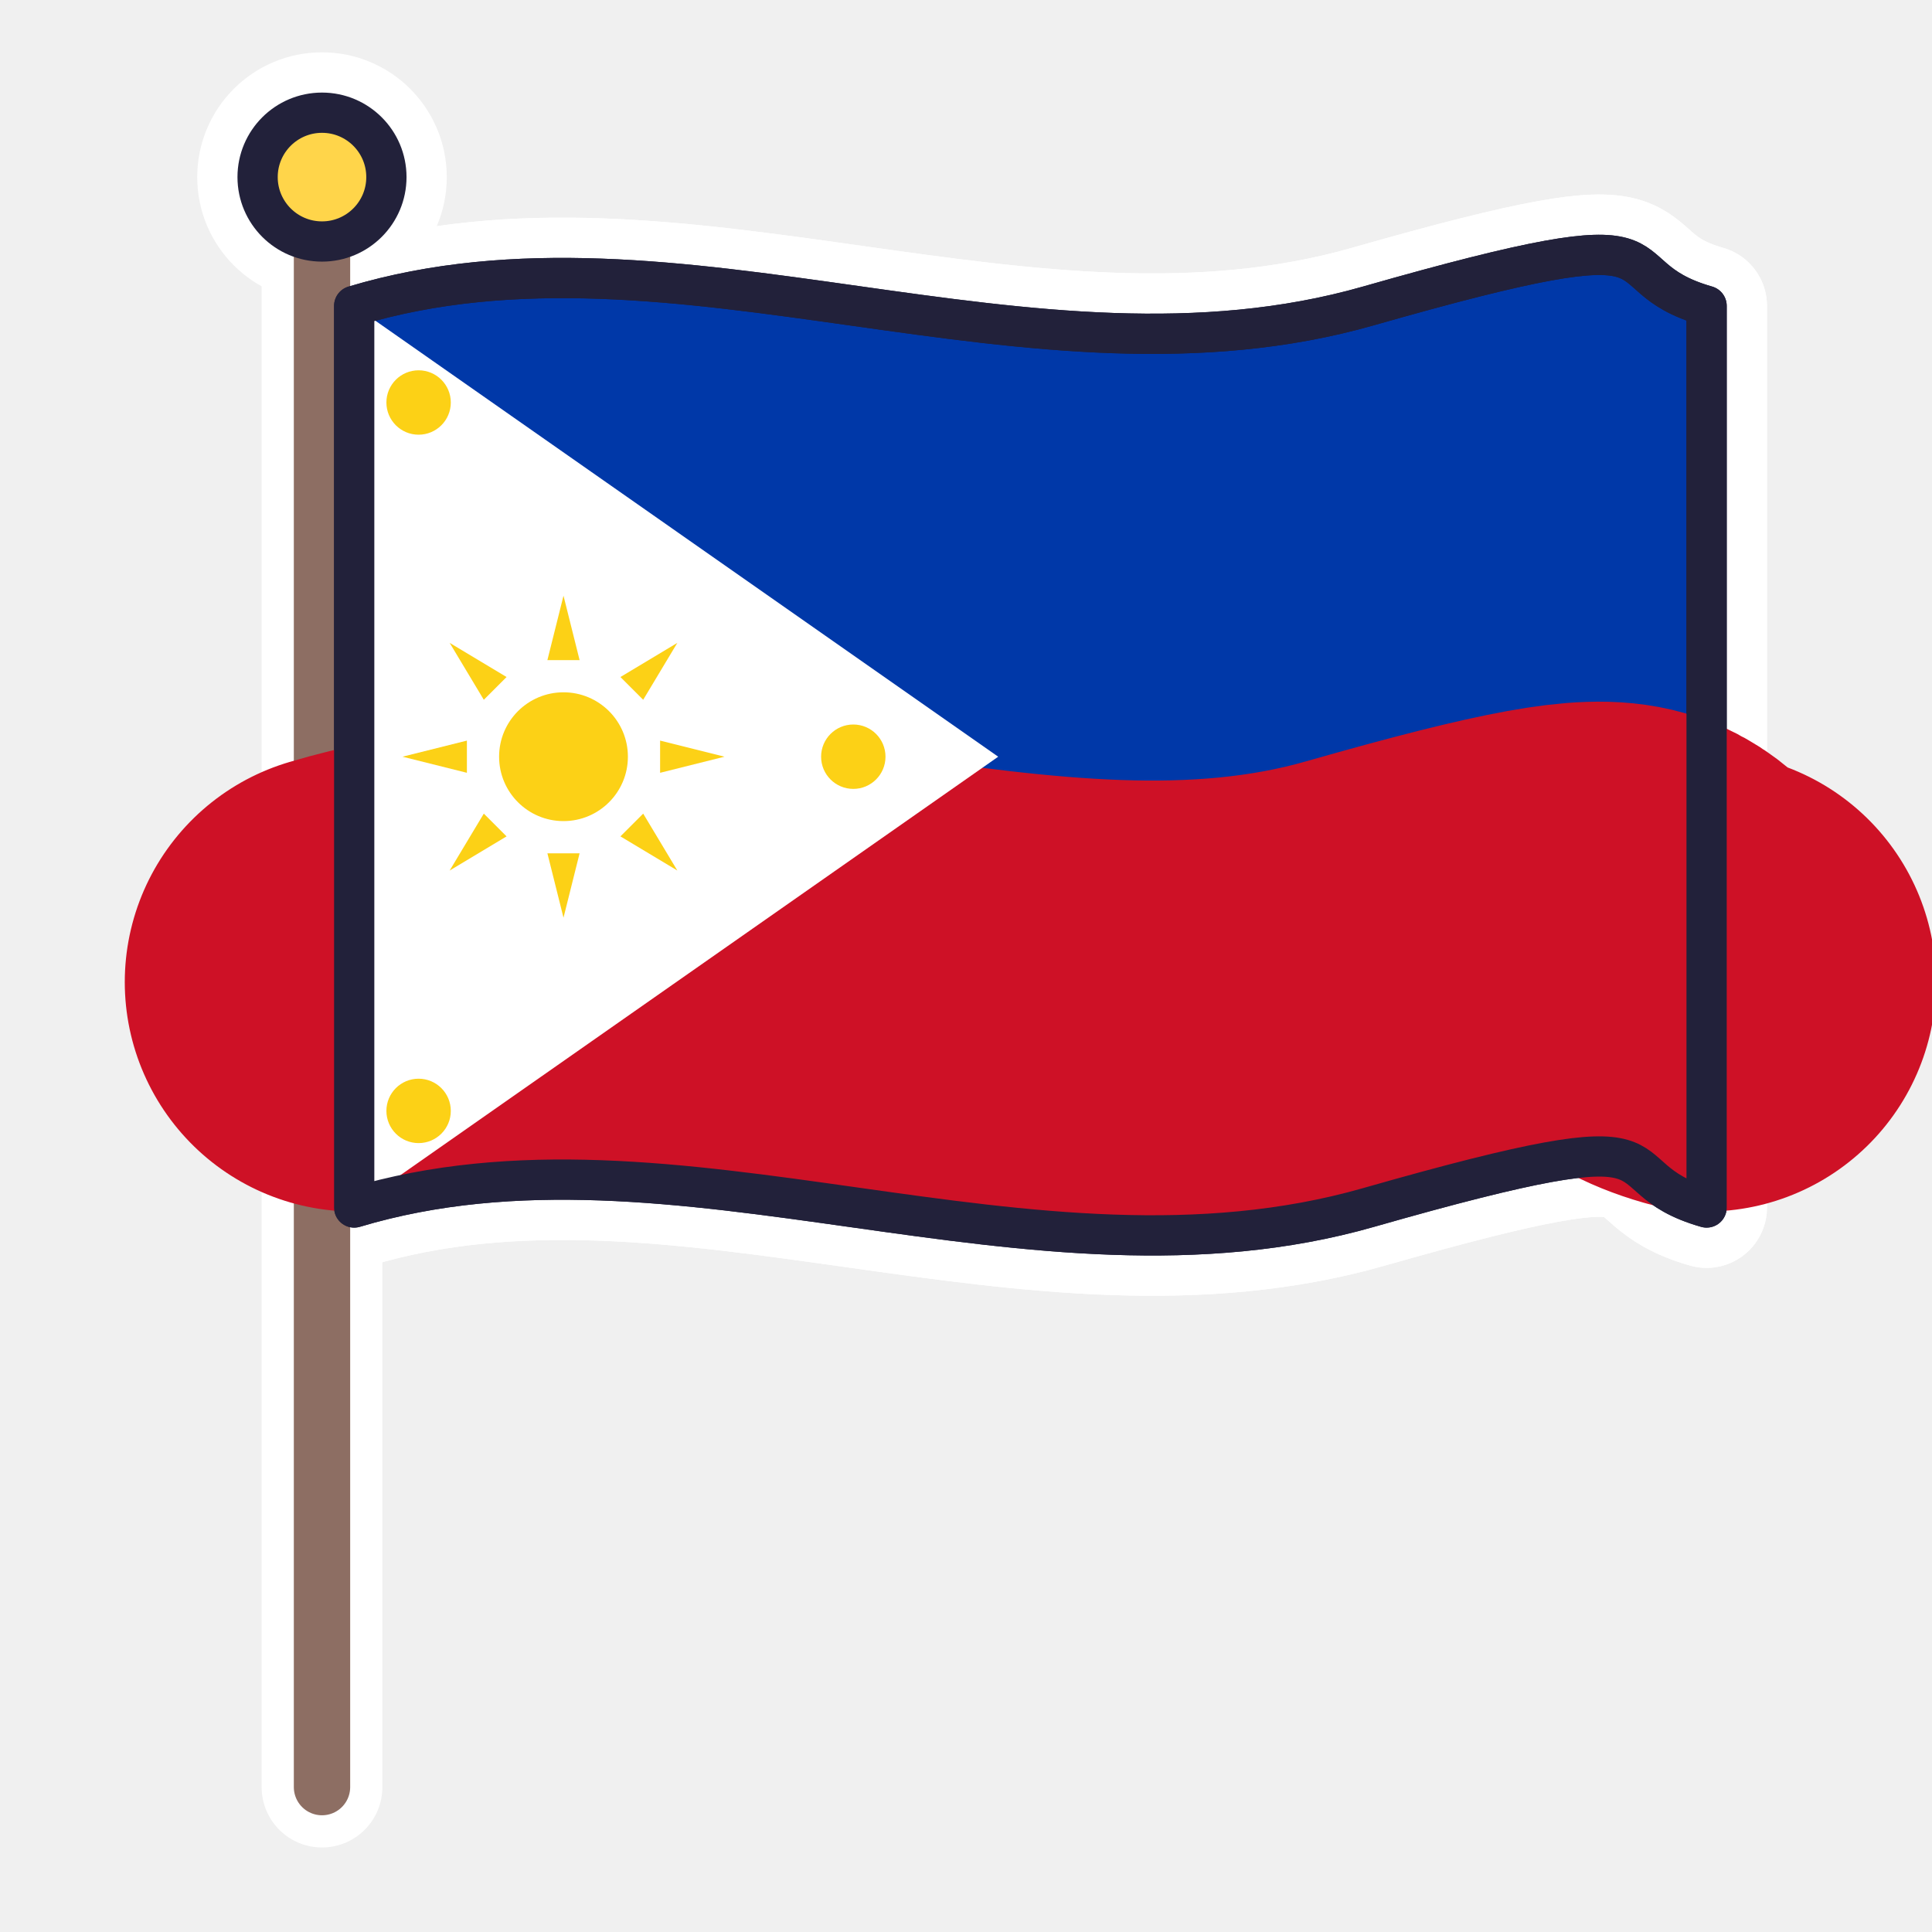
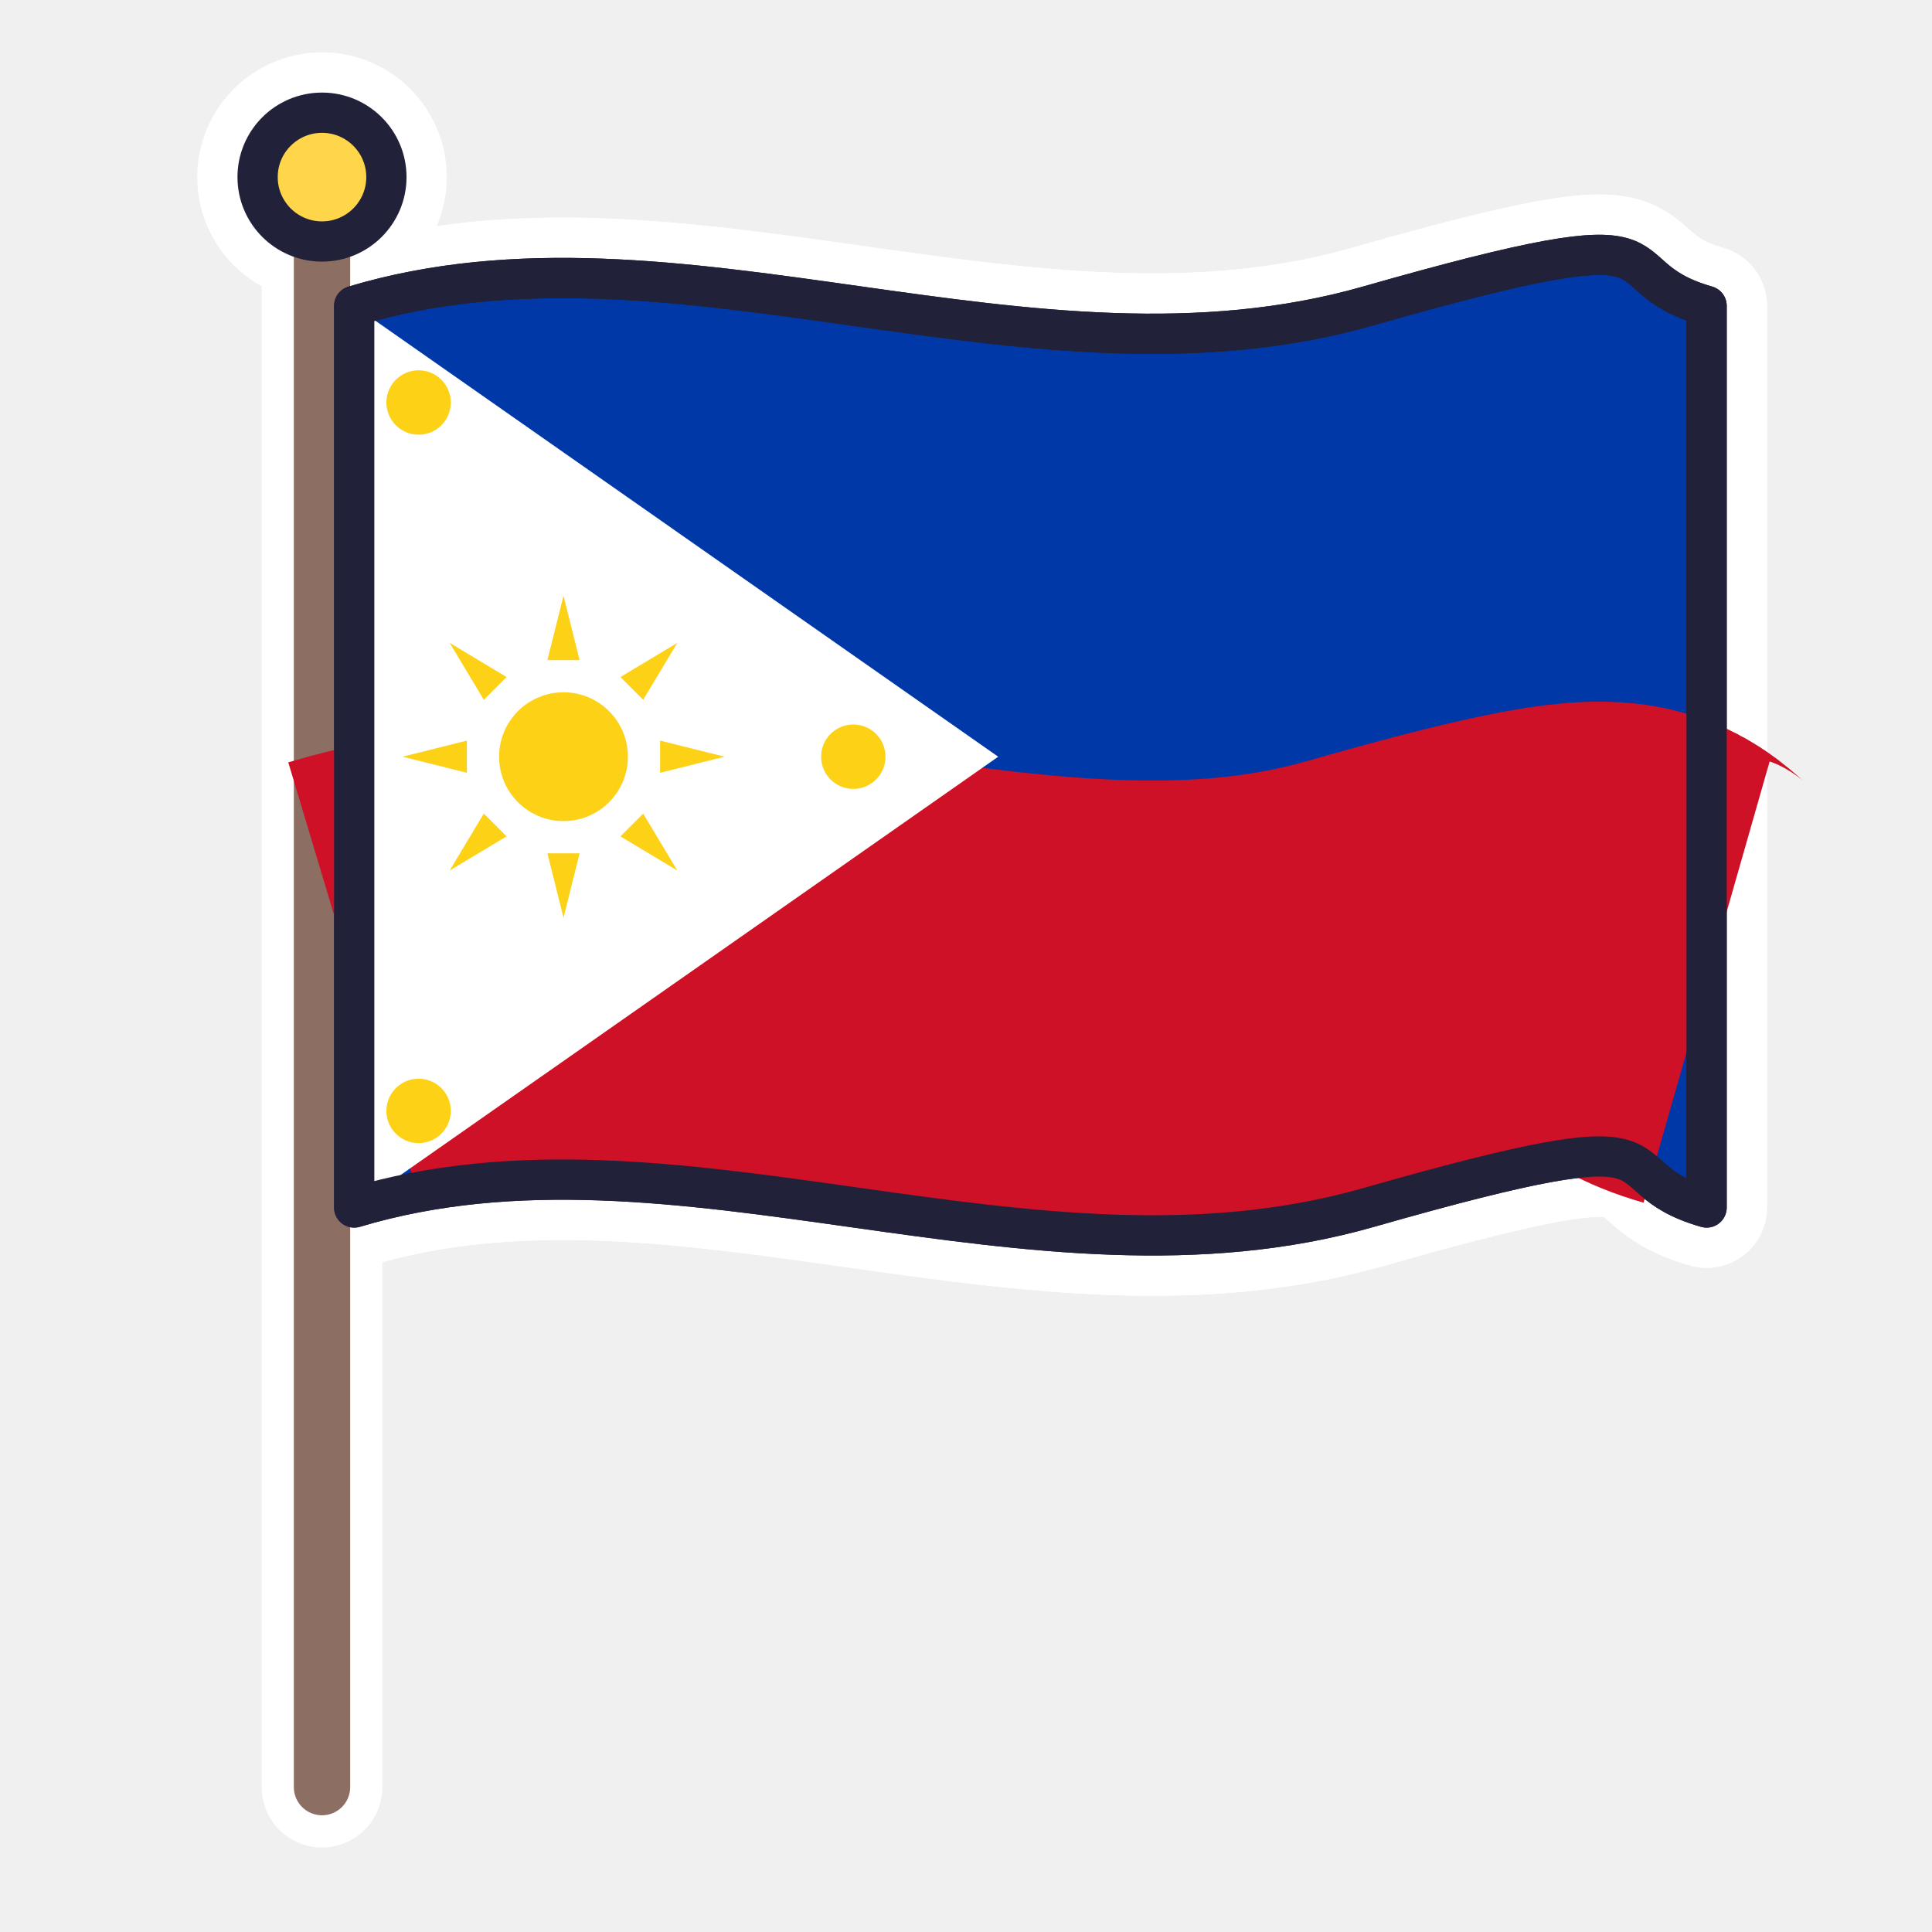
<svg xmlns="http://www.w3.org/2000/svg" viewBox="0 0 240 240" aria-hidden="true">
  <g fill="#fff" stroke="#fff" stroke-width="15" stroke-linejoin="round" stroke-linecap="round">
    <path d="M40 222V24" opacity="1" />
    <circle cx="40" cy="22" r="8" opacity="1" />
    <path d="M44 38c40-12 84 12 126 0s28-4 42 0v112c-14-4 0-12-42 0s-86-12-126 0z" opacity="1" />
-     <path d="M44 122c40-12 84 12 126 0s28-4 42 0" opacity="1" />
+     <path d="M44 122c40-12 84 12 126 0s28-4 42 0" stroke-linecap="butt" opacity="1" />
    <path d="M44 38l80 56-80 56c-2-36 0-76 0-112z" opacity="1" />
    <g transform="translate(70 94)">
      <path d="M-2-12h4l-2-8z" transform="rotate(0)" opacity="1" />
      <path d="M-2-12h4l-2-8z" transform="rotate(45)" opacity="1" />
      <path d="M-2-12h4l-2-8z" transform="rotate(90)" opacity="1" />
      <path d="M-2-12h4l-2-8z" transform="rotate(135)" opacity="1" />
      <path d="M-2-12h4l-2-8z" transform="rotate(180)" opacity="1" />
      <path d="M-2-12h4l-2-8z" transform="rotate(225)" opacity="1" />
      <path d="M-2-12h4l-2-8z" transform="rotate(270)" opacity="1" />
      <path d="M-2-12h4l-2-8z" transform="rotate(315)" opacity="1" />
      <circle r="8" opacity="1" />
    </g>
    <circle cx="52" cy="50" r="4" opacity="1" />
    <circle cx="52" cy="138" r="4" opacity="1" />
    <circle cx="106" cy="94" r="4" opacity="1" />
    <path d="M44 38c40-12 84 12 126 0s28-4 42 0v112c-14-4 0-12-42 0s-86-12-126 0z" opacity="1" />
  </g>
  <g stroke="#22213A" stroke-width="5" stroke-linejoin="round" stroke-linecap="round">
    <path d="M40 222V24" fill="none" stroke="#8D6E63" stroke-width="7" />
    <circle cx="40" cy="22" r="8" fill="#FFD54A" />
    <path d="M44 38c40-12 84 12 126 0s28-4 42 0v112c-14-4 0-12-42 0s-86-12-126 0z" fill="#0038A8" />
-     <path d="M44 122c40-12 84 12 126 0s28-4 42 0" stroke="#CE1126" stroke-width="57.0" fill="none" />
+     <path d="M44 122c40-12 84 12 126 0s28-4 42 0" stroke="#CE1126" stroke-width="57.0" fill="none" stroke-linecap="butt" />
    <path d="M44 38l80 56-80 56c-2-36 0-76 0-112z" fill="#FFFFFF" stroke="none" />
    <g transform="translate(70 94)">
      <path d="M-2-12h4l-2-8z" fill="#FCD116" stroke="none" transform="rotate(0)" />
      <path d="M-2-12h4l-2-8z" fill="#FCD116" stroke="none" transform="rotate(45)" />
      <path d="M-2-12h4l-2-8z" fill="#FCD116" stroke="none" transform="rotate(90)" />
      <path d="M-2-12h4l-2-8z" fill="#FCD116" stroke="none" transform="rotate(135)" />
      <path d="M-2-12h4l-2-8z" fill="#FCD116" stroke="none" transform="rotate(180)" />
      <path d="M-2-12h4l-2-8z" fill="#FCD116" stroke="none" transform="rotate(225)" />
      <path d="M-2-12h4l-2-8z" fill="#FCD116" stroke="none" transform="rotate(270)" />
      <path d="M-2-12h4l-2-8z" fill="#FCD116" stroke="none" transform="rotate(315)" />
      <circle r="8" fill="#FCD116" stroke="none" />
    </g>
    <circle cx="52" cy="50" r="4" fill="#FCD116" stroke="none" />
    <circle cx="52" cy="138" r="4" fill="#FCD116" stroke="none" />
    <circle cx="106" cy="94" r="4" fill="#FCD116" stroke="none" />
    <path d="M44 38c40-12 84 12 126 0s28-4 42 0v112c-14-4 0-12-42 0s-86-12-126 0z" fill="none" />
  </g>
</svg>
